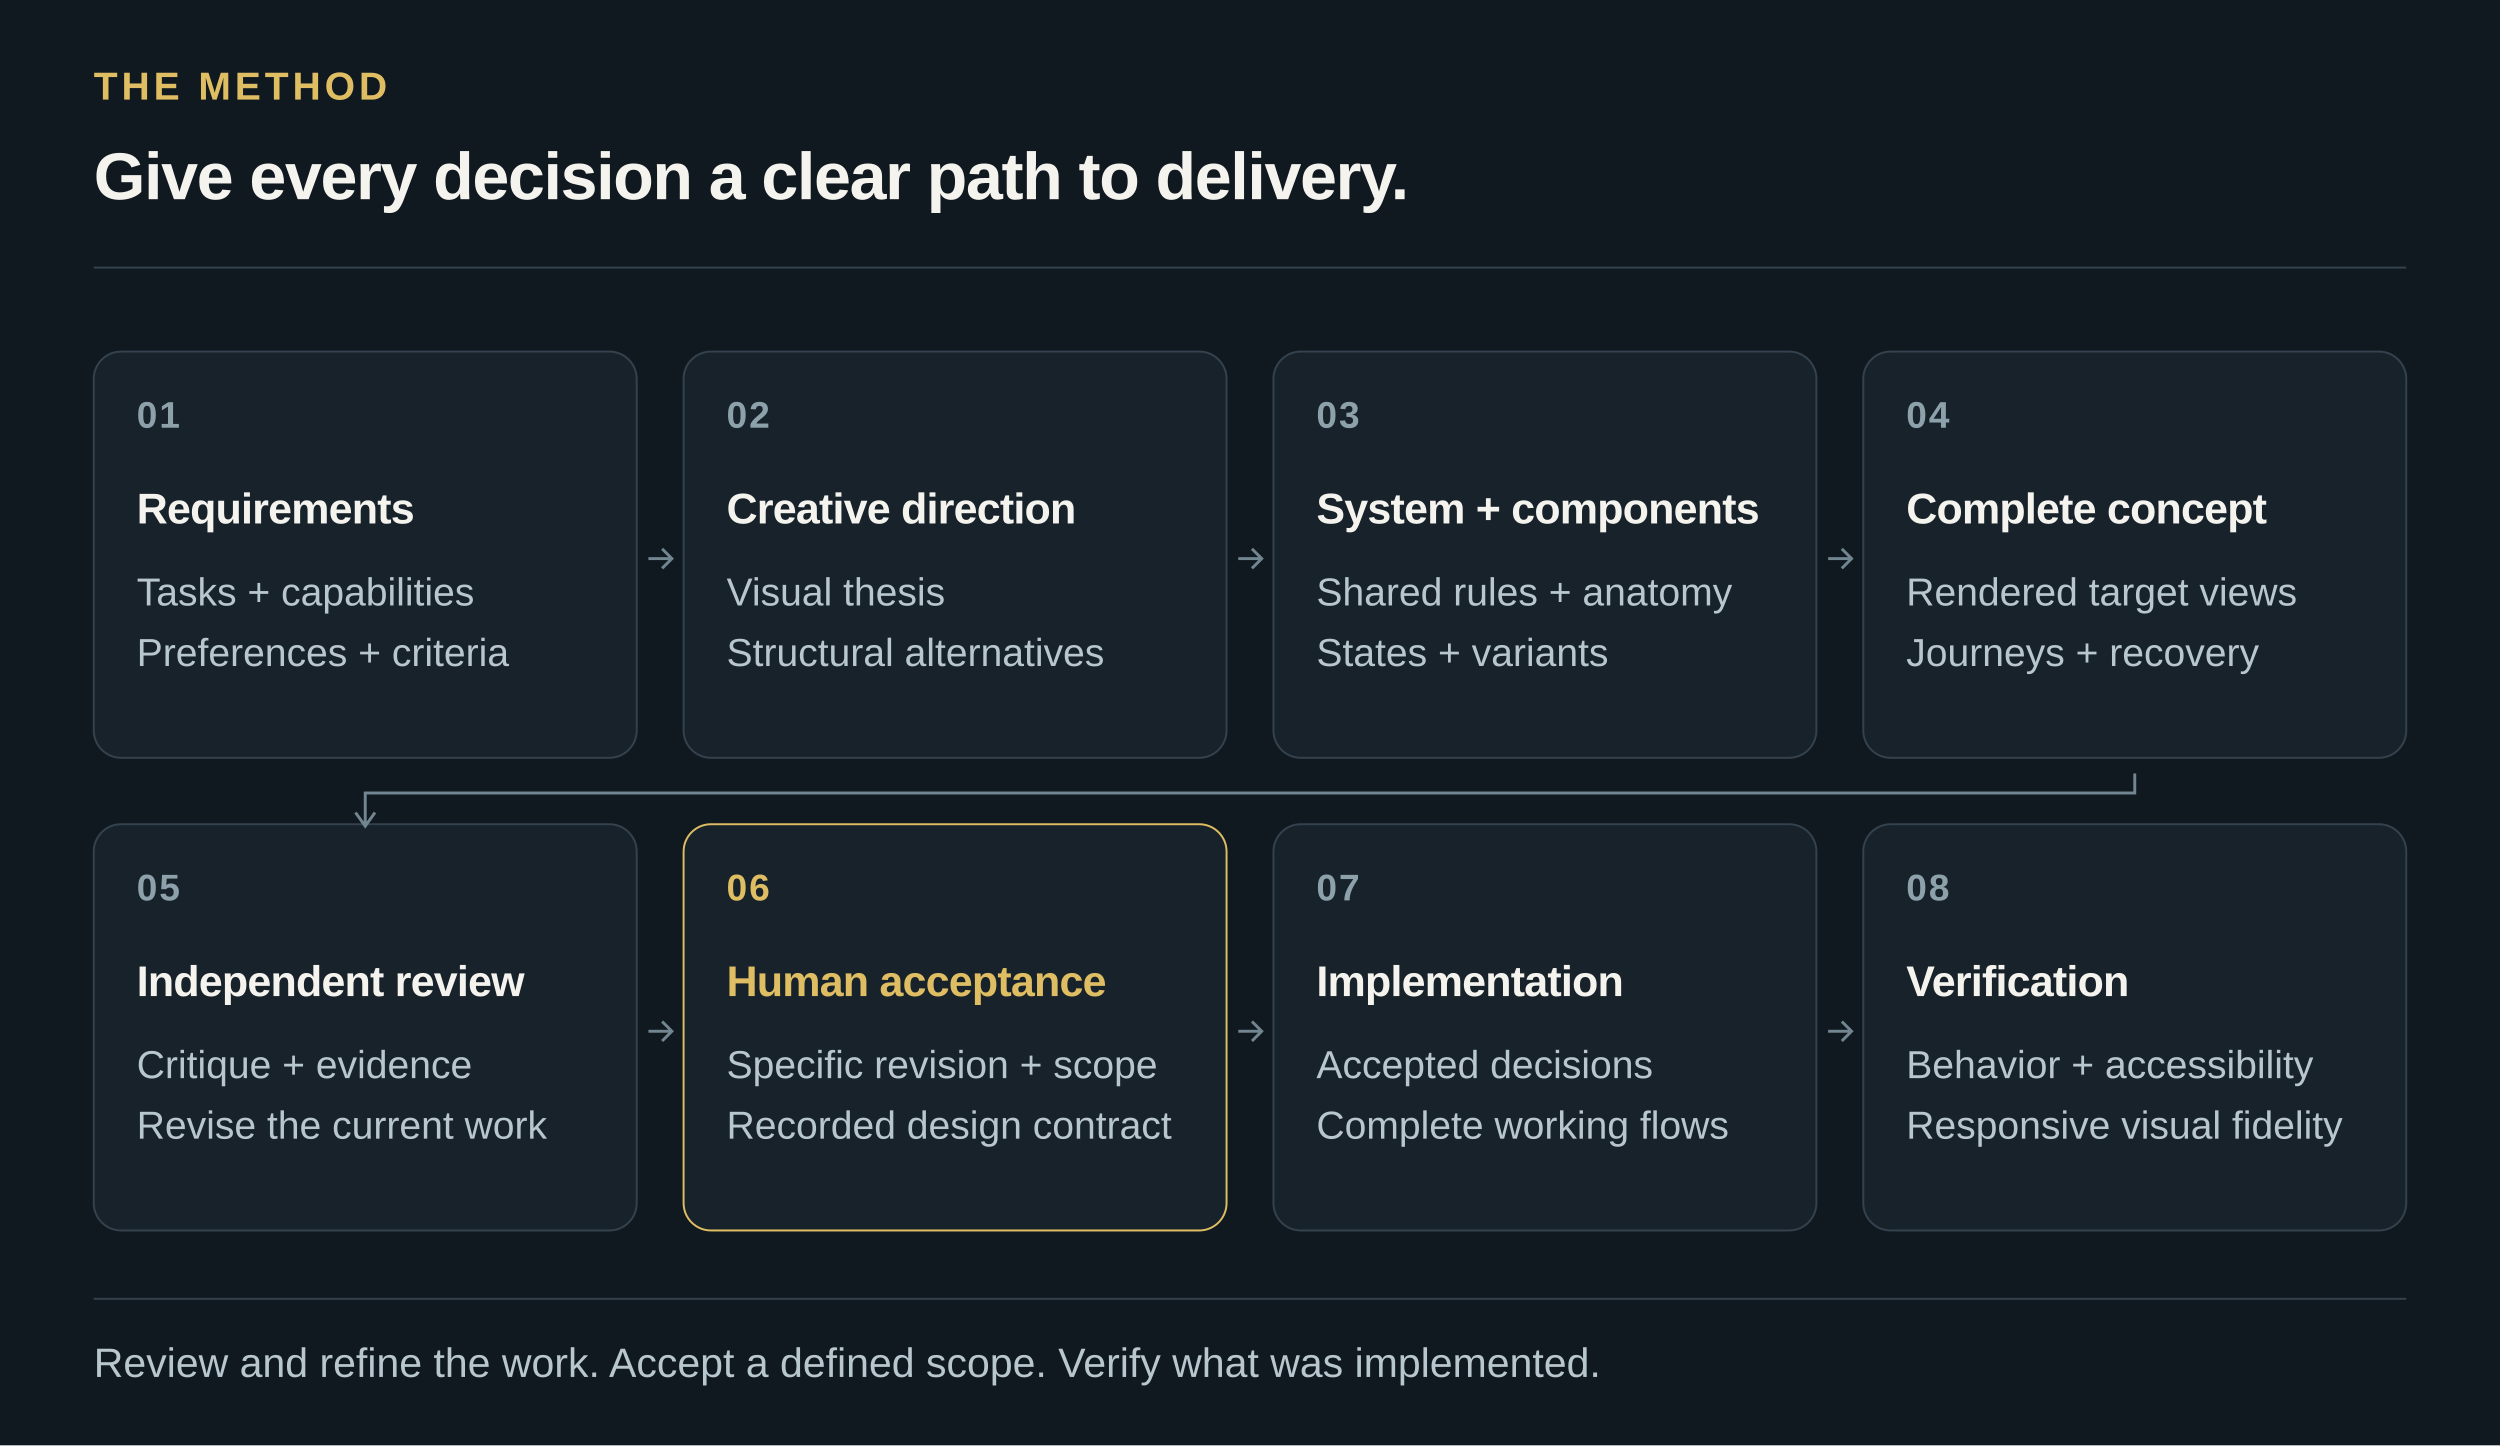
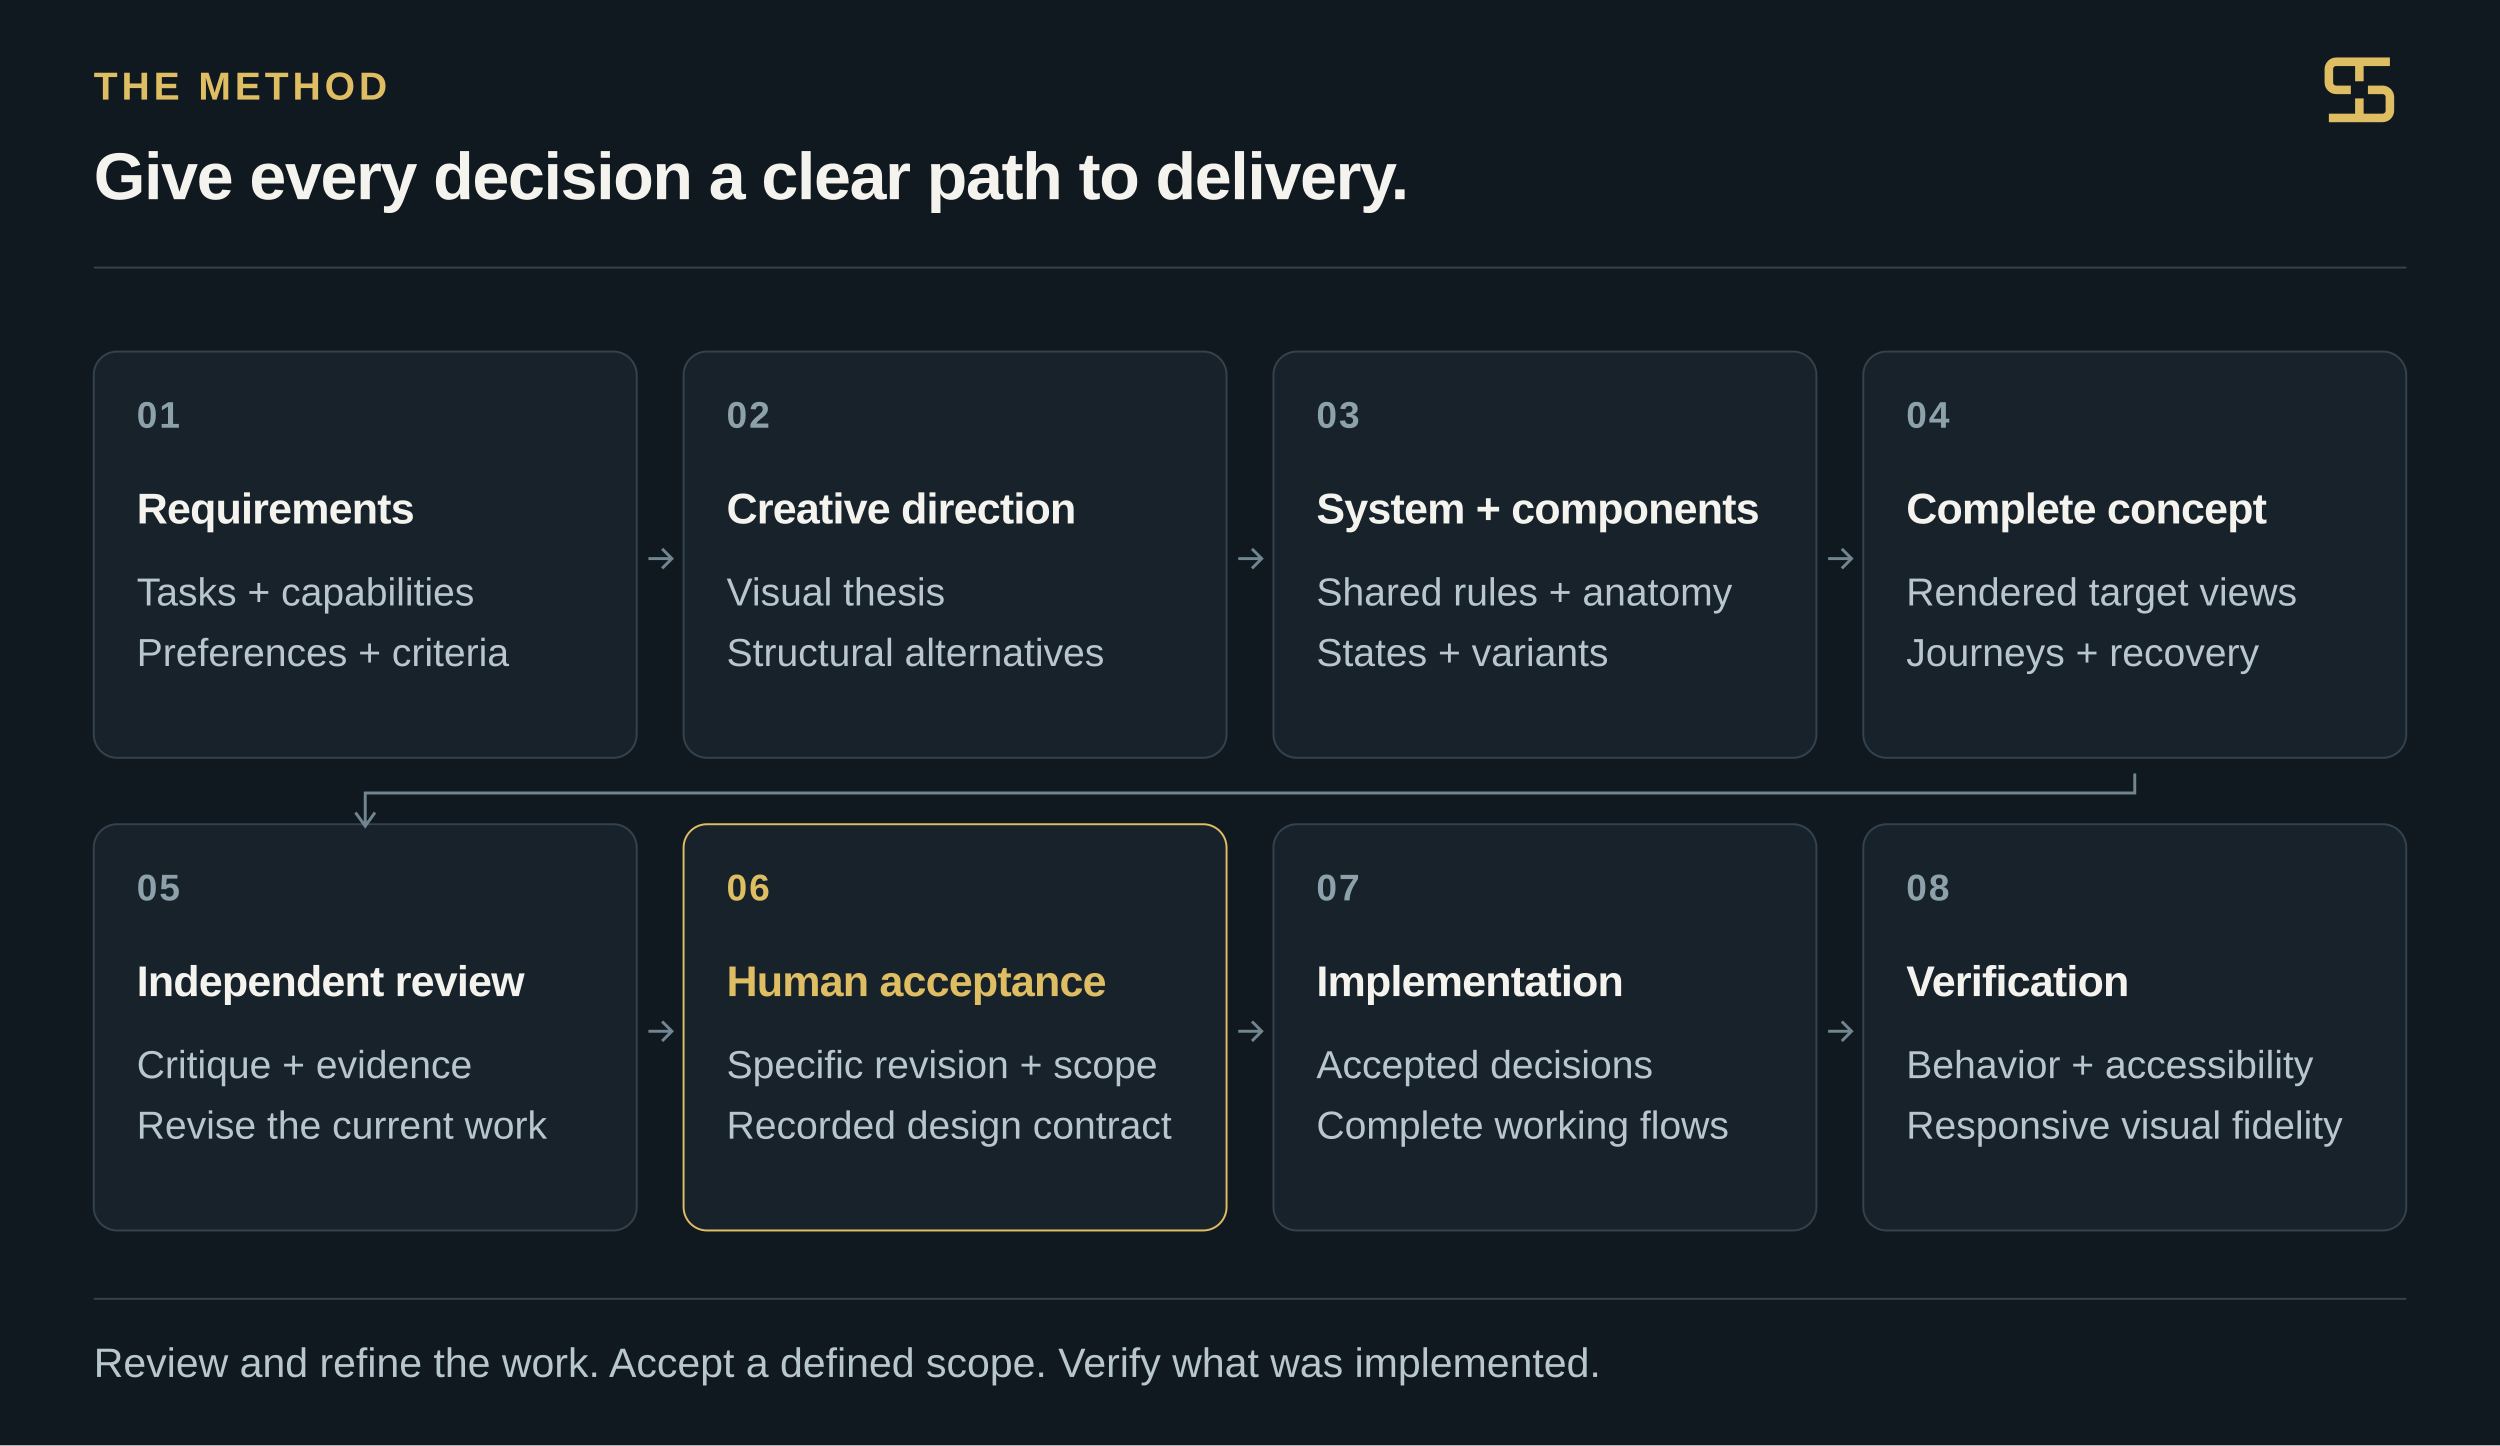
<svg xmlns="http://www.w3.org/2000/svg" width="1280" height="740" viewBox="0 0 1280 740" role="img" aria-labelledby="title desc">
  <rect width="1280" height="740" fill="#101820" />
  <g font-family="Arial, Helvetica, sans-serif">
+     <svg x="1188" y="26" width="40" height="40" viewBox="16 16 128 128" fill="none">
+       <g stroke="#dfbd62" stroke-width="14" stroke-linecap="butt" stroke-linejoin="round">
+         <path d="M130 34H42C35.373 34 30 39.373 30 46V68C30 74.627 35.373 80 42 80H66M80 34V66" />
+         <path d="M130 34H42C35.373 34 30 39.373 30 46V68C30 74.627 35.373 80 42 80H66M80 34V66" transform="rotate(180 80 80)" />
+       </g>
+     </svg>
    <text x="48" y="51" fill="#dfbd62" font-size="20" font-weight="700" letter-spacing="2">THE METHOD</text>
    <text x="48" y="102" fill="#f4f3ee" font-size="34" font-weight="700" letter-spacing="-.7">Give every decision a clear path to delivery.</text>
    <path d="M48 137H1232" stroke="#34424d" />
-     <rect x="48" y="180" width="278" height="208" rx="14" fill="#17222b" stroke="#34424d" />
+     <rect x="48" y="180" width="278" height="208" rx="12" fill="#17222b" stroke="#34424d" />
    <text x="70" y="219" fill="#8da1ab" font-size="19" font-weight="700" letter-spacing="1">01</text>
    <text x="70" y="268" fill="#f4f3ee" font-size="22" font-weight="700" letter-spacing="-.4">Requirements</text>
    <text x="70" y="310" fill="#b8c6ce" font-size="20">Tasks + capabilities</text>
    <text x="70" y="341" fill="#b8c6ce" font-size="20">Preferences + criteria</text>
    <path d="M332 286h12m-5-5 5 5-5 5" fill="none" stroke="#718690" stroke-width="1.5" />
-     <rect x="350" y="180" width="278" height="208" rx="14" fill="#17222b" stroke="#34424d" />
+     <rect x="350" y="180" width="278" height="208" rx="12" fill="#17222b" stroke="#34424d" />
    <text x="372" y="219" fill="#8da1ab" font-size="19" font-weight="700" letter-spacing="1">02</text>
    <text x="372" y="268" fill="#f4f3ee" font-size="22" font-weight="700" letter-spacing="-.4">Creative direction</text>
    <text x="372" y="310" fill="#b8c6ce" font-size="20">Visual thesis</text>
    <text x="372" y="341" fill="#b8c6ce" font-size="20">Structural alternatives</text>
    <path d="M634 286h12m-5-5 5 5-5 5" fill="none" stroke="#718690" stroke-width="1.5" />
-     <rect x="652" y="180" width="278" height="208" rx="14" fill="#17222b" stroke="#34424d" />
+     <rect x="652" y="180" width="278" height="208" rx="12" fill="#17222b" stroke="#34424d" />
    <text x="674" y="219" fill="#8da1ab" font-size="19" font-weight="700" letter-spacing="1">03</text>
    <text x="674" y="268" fill="#f4f3ee" font-size="22" font-weight="700" letter-spacing="-.4">System + components</text>
    <text x="674" y="310" fill="#b8c6ce" font-size="20">Shared rules + anatomy</text>
    <text x="674" y="341" fill="#b8c6ce" font-size="20">States + variants</text>
    <path d="M936 286h12m-5-5 5 5-5 5" fill="none" stroke="#718690" stroke-width="1.5" />
-     <rect x="954" y="180" width="278" height="208" rx="14" fill="#17222b" stroke="#34424d" />
+     <rect x="954" y="180" width="278" height="208" rx="12" fill="#17222b" stroke="#34424d" />
    <text x="976" y="219" fill="#8da1ab" font-size="19" font-weight="700" letter-spacing="1">04</text>
    <text x="976" y="268" fill="#f4f3ee" font-size="22" font-weight="700" letter-spacing="-.4">Complete concept</text>
    <text x="976" y="310" fill="#b8c6ce" font-size="20">Rendered target views</text>
    <text x="976" y="341" fill="#b8c6ce" font-size="20">Journeys + recovery</text>
-     <rect x="48" y="422" width="278" height="208" rx="14" fill="#17222b" stroke="#34424d" />
+     <rect x="48" y="422" width="278" height="208" rx="12" fill="#17222b" stroke="#34424d" />
    <text x="70" y="461" fill="#8da1ab" font-size="19" font-weight="700" letter-spacing="1">05</text>
    <text x="70" y="510" fill="#f4f3ee" font-size="22" font-weight="700" letter-spacing="-.4">Independent review</text>
    <text x="70" y="552" fill="#b8c6ce" font-size="20">Critique + evidence</text>
    <text x="70" y="583" fill="#b8c6ce" font-size="20">Revise the current work</text>
    <path d="M332 528h12m-5-5 5 5-5 5" fill="none" stroke="#718690" stroke-width="1.5" />
-     <rect x="350" y="422" width="278" height="208" rx="14" fill="#17222b" stroke="#dfbd62" />
+     <rect x="350" y="422" width="278" height="208" rx="12" fill="#17222b" stroke="#dfbd62" />
    <text x="372" y="461" fill="#dfbd62" font-size="19" font-weight="700" letter-spacing="1">06</text>
    <text x="372" y="510" fill="#dfbd62" font-size="22" font-weight="700" letter-spacing="-.4">Human acceptance</text>
    <text x="372" y="552" fill="#b8c6ce" font-size="20">Specific revision + scope</text>
    <text x="372" y="583" fill="#b8c6ce" font-size="20">Recorded design contract</text>
    <path d="M634 528h12m-5-5 5 5-5 5" fill="none" stroke="#718690" stroke-width="1.5" />
-     <rect x="652" y="422" width="278" height="208" rx="14" fill="#17222b" stroke="#34424d" />
+     <rect x="652" y="422" width="278" height="208" rx="12" fill="#17222b" stroke="#34424d" />
    <text x="674" y="461" fill="#8da1ab" font-size="19" font-weight="700" letter-spacing="1">07</text>
    <text x="674" y="510" fill="#f4f3ee" font-size="22" font-weight="700" letter-spacing="-.4">Implementation</text>
    <text x="674" y="552" fill="#b8c6ce" font-size="20">Accepted decisions</text>
    <text x="674" y="583" fill="#b8c6ce" font-size="20">Complete working flows</text>
    <path d="M936 528h12m-5-5 5 5-5 5" fill="none" stroke="#718690" stroke-width="1.5" />
-     <rect x="954" y="422" width="278" height="208" rx="14" fill="#17222b" stroke="#34424d" />
+     <rect x="954" y="422" width="278" height="208" rx="12" fill="#17222b" stroke="#34424d" />
    <text x="976" y="461" fill="#8da1ab" font-size="19" font-weight="700" letter-spacing="1">08</text>
    <text x="976" y="510" fill="#f4f3ee" font-size="22" font-weight="700" letter-spacing="-.4">Verification</text>
    <text x="976" y="552" fill="#b8c6ce" font-size="20">Behavior + accessibility</text>
    <text x="976" y="583" fill="#b8c6ce" font-size="20">Responsive visual fidelity</text>
    <path d="M1093 396v10H187v17m-5-7 5 7 5-7" fill="none" stroke="#718690" stroke-width="1.5" />
    <path d="M48 665H1232" stroke="#34424d" />
    <text x="48" y="705" fill="#b8c6ce" font-size="21">Review and refine the work. Accept a defined scope. Verify what was implemented.</text>
  </g>
</svg>
